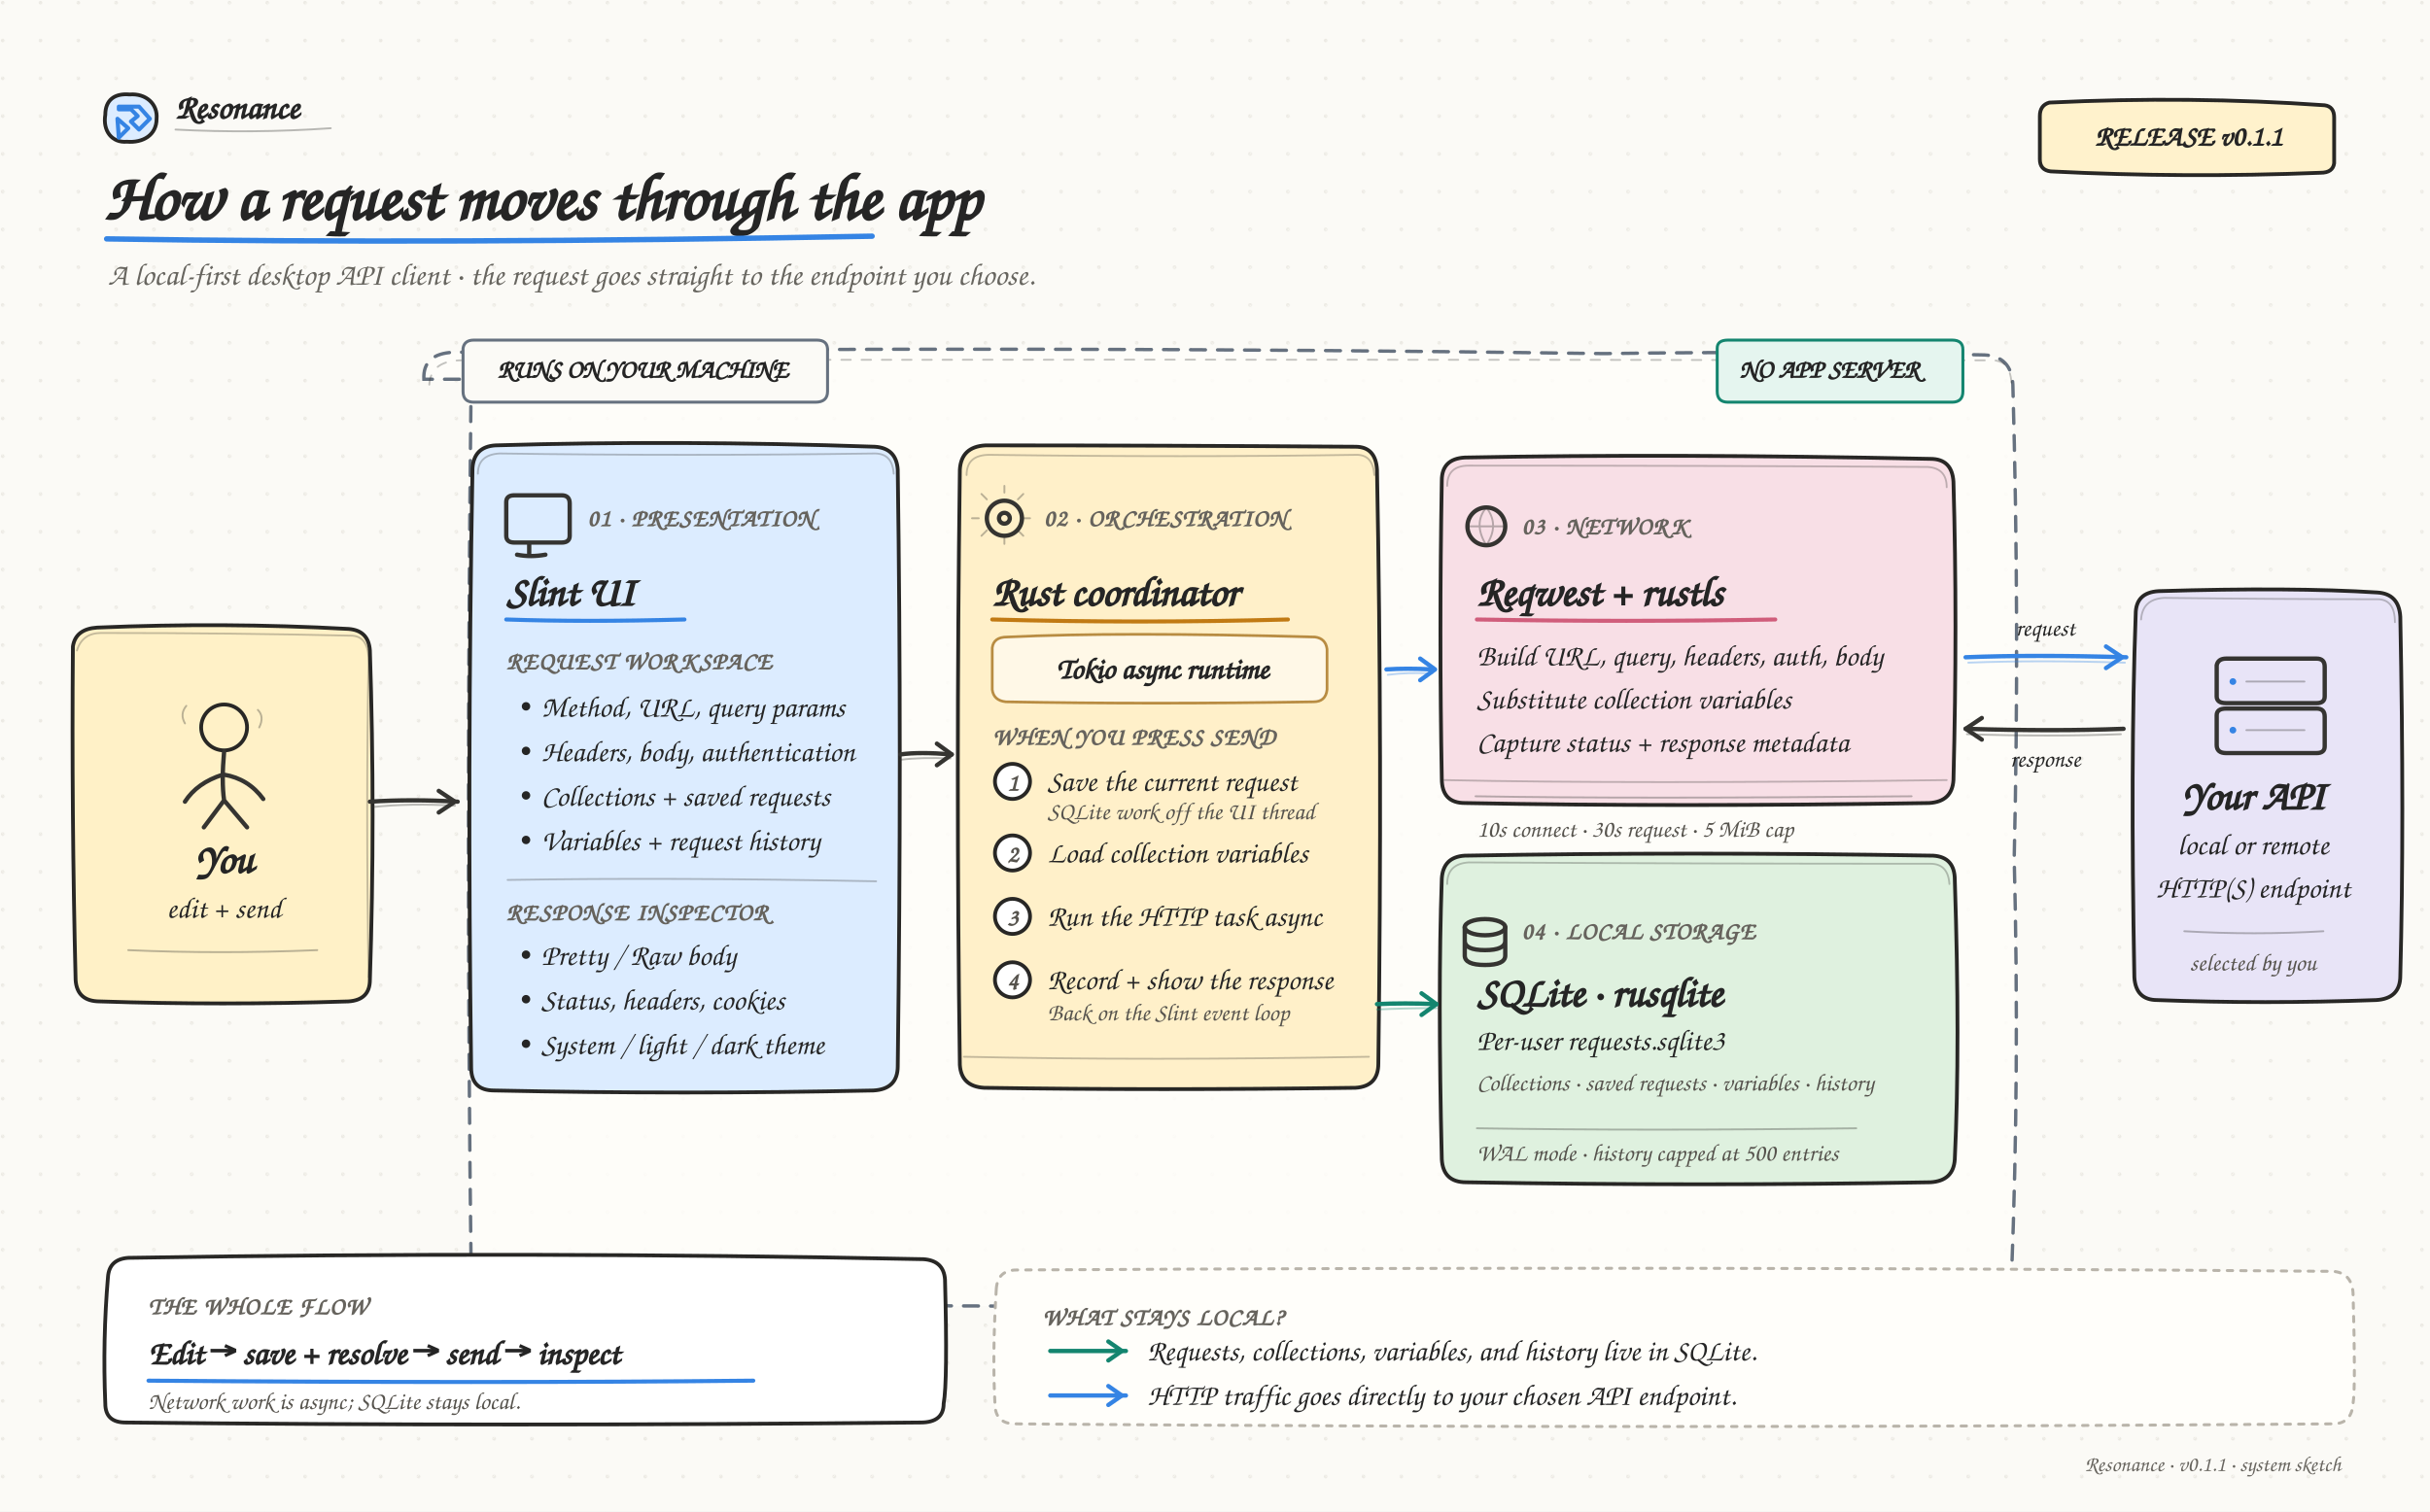
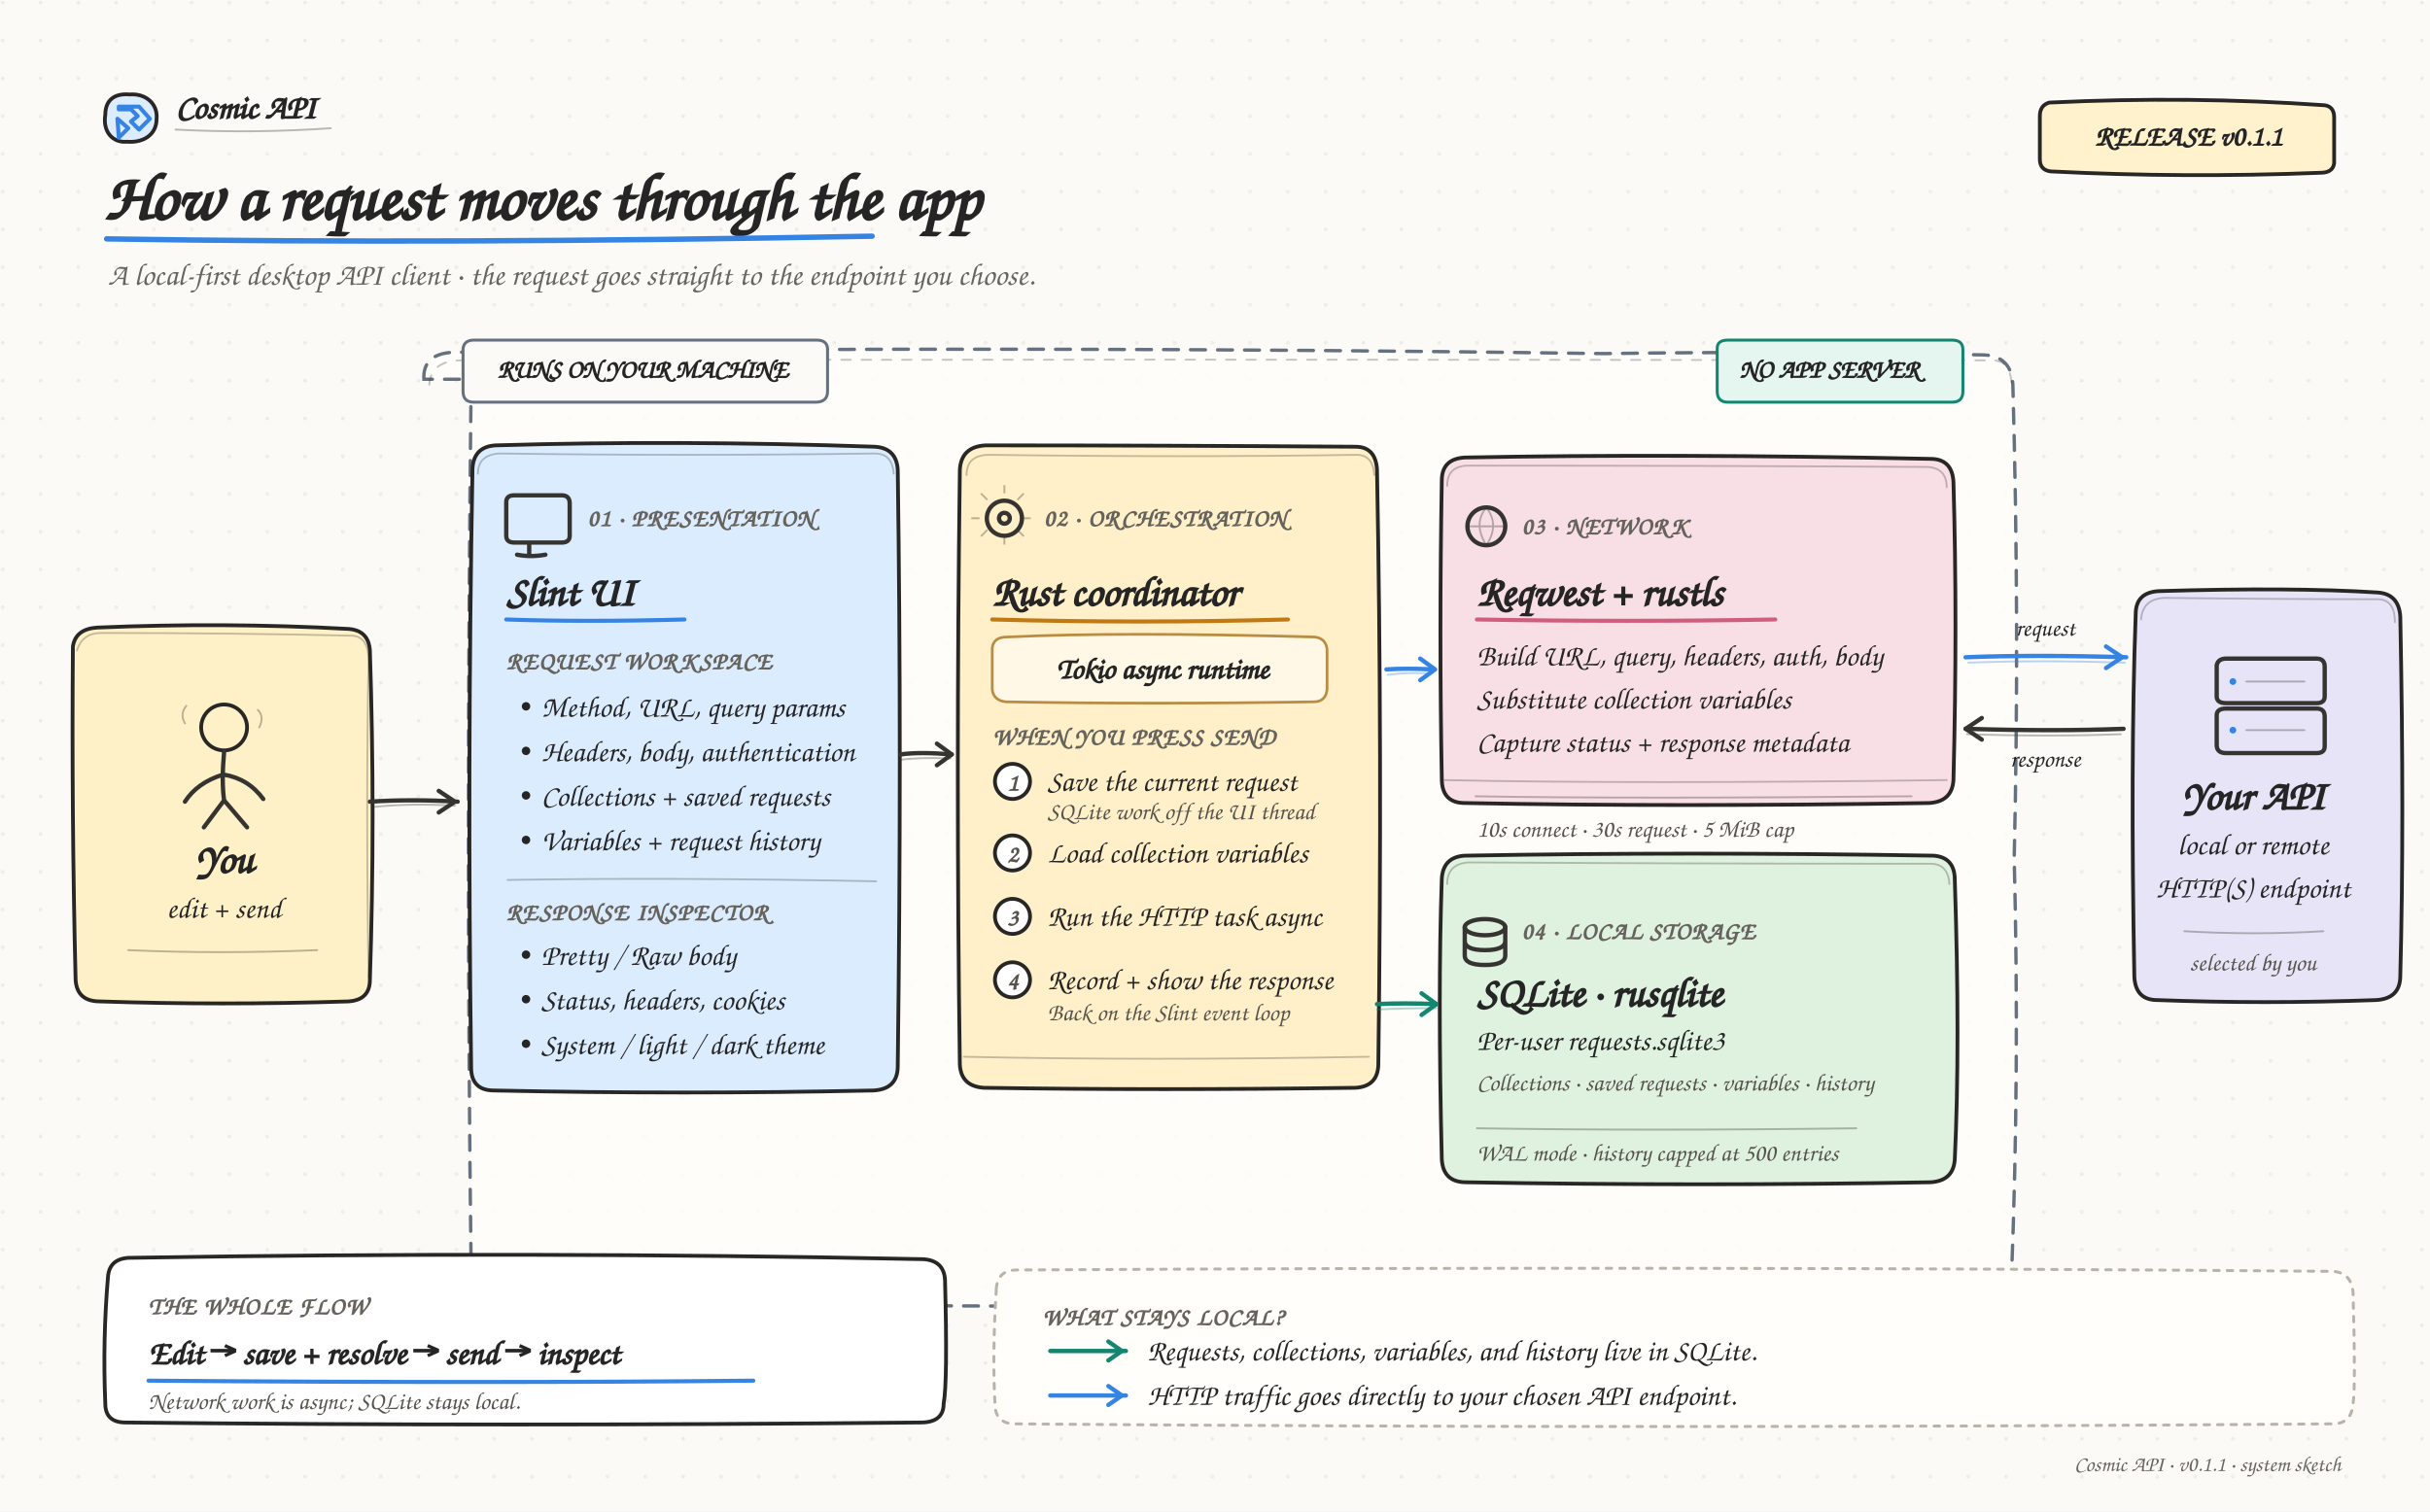
<svg xmlns="http://www.w3.org/2000/svg" width="1800" height="1120" viewBox="0 0 1800 1120">
  <defs>
    <pattern id="dots" width="28" height="28" patternUnits="userSpaceOnUse">
      <circle cx="2" cy="2" r="1.35" fill="#dcd9d1" />
    </pattern>
    <style>
    text{font-family:"Patrick Hand","Comic Sans MS",cursive;fill:#252525}
    .title{font-size:49px;font-weight:700}.sub{font-size:23px;fill:#67655f}
    .cardtitle{font-size:31px;font-weight:700}.section{font-size:18px;font-weight:700;letter-spacing:1px;fill:#66635d}
    .body{font-size:22px}.small{font-size:18px;fill:#56534d}.tiny{font-size:16px;fill:#67645e}
    .outline{stroke:#282725;stroke-width:2.8;stroke-linecap:round;stroke-linejoin:round}
    .echo{fill:none;stroke:#282725;stroke-width:1.35;stroke-linecap:round;stroke-linejoin:round;opacity:.28}
    .line{fill:none;stroke:#353431;stroke-width:3.2;stroke-linecap:round;stroke-linejoin:round}
    .echo-line{fill:none;stroke:#353431;stroke-width:1.4;stroke-linecap:round;stroke-linejoin:round;opacity:.34}
    .blue{stroke:#3584e4}
    .green{stroke:#14856f}
  </style>
  </defs>
  <rect width="1800" height="1120" fill="#fbfaf6" />
  <rect width="1800" height="1120" fill="url(#dots)" opacity=".5" />
  <g transform="translate(76 66)">
    <path d="M2 19 C2 8 9 3 20 4 C32 3 41 11 40 22 C40 34 30 40 18 39 C7 40 0 31 2 19Z" fill="#dcecff" class="outline" />
    <path d="M12 13h15l8 9-8 8-6-6 5-4-5-5H12zM11 22l8 7-7 7z" fill="none" stroke="#3584e4" stroke-width="3" stroke-linejoin="round" stroke-linecap="round" />
  </g>
-   <text x="130" y="88" font-size="25" font-weight="700">Resonance</text>
+   <text x="130" y="88" font-size="25" font-weight="700">Cosmic API</text>
  <path d="M130 96q57 3 115-1" class="echo-line" />
  <text x="77" y="163" class="title">How a request moves through the app</text>
  <path d="M79 177q250 4 567-2" fill="none" stroke="#3584e4" stroke-width="4" stroke-linecap="round" />
  <text x="80" y="211" class="sub">A local-first desktop API client · the request goes straight to the endpoint you choose.</text>
  <path d="M1518 76q105-5 204 2q7 1 7 9v34q-1 7-10 7q-101 4-200-1q-8-1-8-9V86q0-8 7-10Z" fill="#fff2cc" class="outline" />
  <text x="1621" y="108" text-anchor="middle" font-size="21" font-weight="700">RELEASE  v0.1.1</text>
  <path d="M314 281q-1-19 22-20q426-5 852 1q139-2 282 1q20 1 21 22q5 178 1 351q4 156-2 310q-1 19-22 20q-539 5-1097-1q-22 0-22-23q-4-311 0-661Z" fill="#fffefa" fill-opacity=".81" stroke="#66717f" stroke-width="2.5" stroke-dasharray="11 9" stroke-linecap="round" />
  <path d="M318 285q1-17 22-18q465-1 1137 0q13 1 13 19" class="echo" stroke-dasharray="7 8" />
  <path d="M343 258q1-6 8-6h254q8 0 8 7v31q0 8-9 8H351q-8 0-8-8z" fill="#fbfaf6" stroke="#66717f" stroke-width="2.2" />
  <text x="476" y="280" text-anchor="middle" font-size="19" font-weight="700" fill="#525c69">RUNS ON YOUR MACHINE</text>
  <path d="M1272 258q0-6 8-6h166q8 0 8 7v31q0 8-8 8h-166q-8 0-8-8z" fill="#e5f5ef" stroke="#14856f" stroke-width="2.2" />
  <text x="1355" y="280" text-anchor="middle" font-size="19" font-weight="700" fill="#116d5d">NO APP SERVER</text>
  <path d="M54 479q2-13 18-14q94-4 186 1q15 1 16 16q4 123 0 244q0 15-16 16q-94 3-184 0q-17 0-18-16q-3-122-2-247Z" fill="#fff1c7" class="outline" />
  <path d="M57 482q4-13 18-13q99 0 185 2q12 0 13 16q-2 110 0 237" class="echo" />
  <circle cx="166" cy="539" r="17" fill="none" class="outline" />
  <path d="M166 557q-2 22 0 36m-1-19q-19 6-28 20m29-20q18 3 29 18m-29 1-15 20m15-20 17 20" class="line" />
  <path d="M137 536q-4-7 1-13m54 16q4-8-1-13" class="echo-line" />
  <text x="166" y="647" text-anchor="middle" class="cardtitle">You</text>
  <text x="166" y="680" text-anchor="middle" class="body">edit + send</text>
  <path d="M95 704q67 3 140 0" class="echo-line" />
  <path d="M350 347q1-16 17-17q135-4 281 1q16 1 17 17q3 209 0 442q0 17-18 18q-140 3-281 0q-17 0-17-17q-3-222 1-444Z" fill="#dcecff" class="outline" />
  <path d="M354 351q0-14 16-15q139 2 278 0q13 0 14 15" class="echo" />
  <path d="M375 372q0-5 6-5h35q6 0 6 6v24q0 5-6 5h-35q-6 0-6-5zM392 402v8m-9 1q10 2 21 0" fill="none" class="line" />
  <text x="435" y="390" class="section">01 · PRESENTATION</text>
  <text x="375" y="449" class="cardtitle">Slint UI</text>
  <path d="M375 459q58 2 132 0" fill="none" stroke="#3584e4" stroke-width="3" stroke-linecap="round" />
  <text x="375" y="496" class="section">REQUEST WORKSPACE</text>
  <text x="383" y="531" class="body">•  Method, URL, query params</text>
  <text x="383" y="564" class="body">•  Headers, body, authentication</text>
  <text x="383" y="597" class="body">•  Collections + saved requests</text>
  <text x="383" y="630" class="body">•  Variables + request history</text>
  <path d="M376 652q121-2 273 1" class="echo" />
  <text x="375" y="682" class="section">RESPONSE INSPECTOR</text>
  <text x="383" y="715" class="body">•  Pretty / Raw body</text>
  <text x="383" y="748" class="body">•  Status, headers, cookies</text>
  <text x="383" y="781" class="body">•  System / light / dark theme</text>
  <path d="M711 348q1-17 19-18q128 0 274 1q15 0 16 17q4 208 1 440q0 17-17 18q-146 2-275 0q-17-1-18-17q-3-211 0-441Z" fill="#fff0c9" class="outline" />
  <path d="M716 352q0-15 17-15q147 2 272 0q12 0 13 15M714 783q136 3 300 0" class="echo" />
  <circle cx="744" cy="384" r="13" fill="none" class="line" />
  <circle cx="744" cy="384" r="4" fill="none" class="line" />
  <path d="M744 365v-5m0 43v-5m-19-14h-5m43 0h-5m-27-14-4-4m31 31-4-4m0-23 4-4m-31 31 4-4" class="echo-line" />
  <text x="773" y="390" class="section">02 · ORCHESTRATION</text>
  <text x="735" y="449" class="cardtitle">Rust coordinator</text>
  <path d="M735 459q109 3 219 0" fill="none" stroke="#c17a13" stroke-width="3" stroke-linecap="round" />
  <path d="M735 480q1-8 11-8q83-4 228 0q8 1 9 9v30q-1 9-10 9q-119 2-228 0q-9-1-10-9z" fill="#fff8e7" stroke="#b88c42" stroke-width="2" />
  <text x="861" y="503" text-anchor="middle" class="body" font-weight="700">Tokio async runtime</text>
  <text x="735" y="552" class="section">WHEN YOU PRESS SEND</text>
  <circle cx="750" cy="579" r="13" fill="#fff" class="outline" />
  <text x="750" y="586" text-anchor="middle" class="small" font-weight="700">1</text>
  <text x="776" y="586" class="body">Save the current request</text>
  <text x="776" y="607" class="small">SQLite work off the UI thread</text>
  <circle cx="750" cy="632" r="13" fill="#fff" class="outline" />
  <text x="750" y="639" text-anchor="middle" class="small" font-weight="700">2</text>
  <text x="776" y="639" class="body">Load collection variables</text>
  <circle cx="750" cy="679" r="13" fill="#fff" class="outline" />
  <text x="750" y="686" text-anchor="middle" class="small" font-weight="700">3</text>
  <text x="776" y="686" class="body">Run the HTTP task async</text>
  <circle cx="750" cy="726" r="13" fill="#fff" class="outline" />
  <text x="750" y="733" text-anchor="middle" class="small" font-weight="700">4</text>
  <text x="776" y="733" class="body">Record + show the response</text>
  <text x="776" y="756" class="small">Back on the Slint event loop</text>
  <path d="M1068 356q0-16 17-17q153-3 345 1q16 0 17 17q3 104 0 221q-1 16-18 17q-187 3-344 0q-17 0-17-18q-2-107 0-221Z" fill="#f8dfe6" class="outline" />
  <path d="M1072 360q0-15 16-15q188 0 340 1q14 1 14 15M1070 578q140 3 372 0" class="echo" />
  <circle cx="1101" cy="390" r="14" fill="none" class="line" />
  <path d="M1087 390h28m-14-14q-10 12 0 28m0-28q10 13 0 28" class="echo-line" />
  <text x="1127" y="396" class="section">03 · NETWORK</text>
  <text x="1094" y="449" class="cardtitle">Reqwest + rustls</text>
  <path d="M1094 459q111 2 221 0" fill="none" stroke="#d05d7b" stroke-width="3" stroke-linecap="round" />
  <text x="1094" y="493" class="body">Build URL, query, headers, auth, body</text>
  <text x="1094" y="525" class="body">Substitute collection variables</text>
  <text x="1094" y="557" class="body">Capture status + response metadata</text>
  <path d="M1093 590q116 2 323 0" class="echo-line" />
  <text x="1094" y="620" class="small">10s connect · 30s request · 5 MiB cap</text>
  <path d="M1068 651q1-16 17-17q165-3 347 0q16 1 16 18q4 122 0 207q-1 16-18 17q-170 3-344 0q-17 0-18-17q-3-122 0-208Z" fill="#dff1df" class="outline" />
  <path d="M1072 655q0-15 16-16q173 1 342 1q13 0 14 15" class="echo" />
  <ellipse cx="1100" cy="687" rx="15" ry="6" fill="none" class="line" />
  <path d="M1085 687v21q0 7 15 7t15-7v-21m-30 10q0 7 15 7t15-7" class="line" />
  <text x="1127" y="696" class="section">04 · LOCAL STORAGE</text>
  <text x="1094" y="746" class="cardtitle">SQLite · rusqlite</text>
  <text x="1094" y="778" class="body">Per-user requests.sqlite3</text>
  <text x="1094" y="808" class="small">Collections · saved requests · variables · history</text>
  <path d="M1094 836q127 2 281 0" class="echo-line" />
  <text x="1094" y="860" class="small">WAL mode · history capped at 500 entries</text>
  <path d="M1582 455q0-16 17-17q99-3 162 1q16 1 17 18q3 152 0 266q0 17-18 18q-83 3-162 0q-16 0-17-17q-3-159 1-269Z" fill="#e8e4f7" class="outline" />
  <path d="M1586 459q1-15 17-16q85 1 158 1q13 0 13 17" class="echo" />
  <path d="M1642 493q1-5 7-5h67q6 0 6 6v22q0 5-6 5h-67q-7 0-7-5zM1642 530q0-5 7-5h67q6 0 6 6v22q0 5-6 5h-67q-7 0-7-6z" fill="none" class="line" />
  <circle cx="1654" cy="505" r="2.5" fill="#3584e4" />
  <circle cx="1654" cy="541" r="2.5" fill="#3584e4" />
  <path d="M1664 505h43m-43 36h43" class="echo-line" />
  <text x="1669" y="600" text-anchor="middle" class="cardtitle">Your API</text>
  <text x="1669" y="633" text-anchor="middle" class="body">local or remote</text>
  <text x="1669" y="665" text-anchor="middle" class="body">HTTP(S) endpoint</text>
  <path d="M1618 690q52 3 103 0" class="echo-line" />
  <text x="1669" y="719" text-anchor="middle" class="small">selected by you</text>
  <path d="M274 594q31-2 65 0" class="line" />
  <path d="M276 598q28-3 61-1" class="echo-line" />
  <path d="M337 594l-12-8m12 8-12 8" class="line" />
  <path d="M667 559q14-2 38 0" class="line" />
  <path d="M667 563q15-2 37-1" class="echo-line" />
  <path d="M705 559l-11-8m11 8-11 8" class="line" />
  <path d="M1027 496q15-1 34 0" class="line blue" />
  <path d="M1028 500q15-2 33-1" class="echo-line blue" />
  <path d="M1063 496l-11-8m11 8-11 8" class="line blue" />
  <path d="M1020 744q20-1 44 0" class="line green" />
  <path d="M1020 748q20-1 44-1" class="echo-line green" />
  <path d="M1064 744l-11-8m11 8-11 8" class="line green" />
  <path d="M1456 487q50-2 119 0" class="line blue" />
  <path d="M1458 491q52-2 116 0" class="echo-line blue" />
  <path d="M1572 487l-12-8m12 8-12 8" class="line blue" />
  <path d="M1573 540q-51 2-117 0" class="line" />
  <path d="M1571 544q-52 2-114 0" class="echo-line" />
  <path d="M1456 540l12-8m-12 8 12 8" class="line" />
  <text x="1515" y="471" text-anchor="middle" font-size="18" fill="#2869aa">request</text>
  <text x="1515" y="568" text-anchor="middle" font-size="18">response</text>
  <path d="M80 946q1-13 15-14q297-5 589 1q15 1 16 15q2 76-1 92q0 14-17 14q-306 3-589 0q-15 0-15-14q-2-47 2-94Z" fill="#fff" class="outline" />
  <text x="110" y="974" class="section">THE WHOLE FLOW</text>
  <text x="110" y="1011" font-size="25" font-weight="700">Edit → save + resolve → send → inspect</text>
  <path d="M110 1023q254 2 448 0" fill="none" stroke="#3584e4" stroke-width="3" stroke-linecap="round" />
  <text x="110" y="1044" class="small">Network work is async; SQLite stays local.</text>
  <path d="M738 955q1-14 15-14q501-3 975 1q14 1 15 16q2 70 0 82q-1 15-15 15q-497 4-976 0q-15 0-15-15q-2-37 1-85Z" fill="#fffefa" stroke="#b9b4aa" stroke-width="2.2" stroke-dasharray="4 6" stroke-linecap="round" />
  <text x="772" y="982" class="section">WHAT STAYS LOCAL?</text>
  <path d="M778 1001h56" class="line green" />
  <path d="M831 1001l-10-7m10 7-10 7" class="line green" />
  <text x="850" y="1008" class="body">Requests, collections, variables, and history live in SQLite.</text>
  <path d="M778 1034h56" class="line blue" />
  <path d="M831 1034l-10-7m10 7-10 7" class="line blue" />
  <text x="850" y="1041" class="body">HTTP traffic goes directly to your chosen API endpoint.</text>
-   <text x="1734" y="1090" text-anchor="end" class="tiny">Resonance · v0.1.1 · system sketch</text>
+   <text x="1734" y="1090" text-anchor="end" class="tiny">Cosmic API · v0.1.1 · system sketch</text>
</svg>
